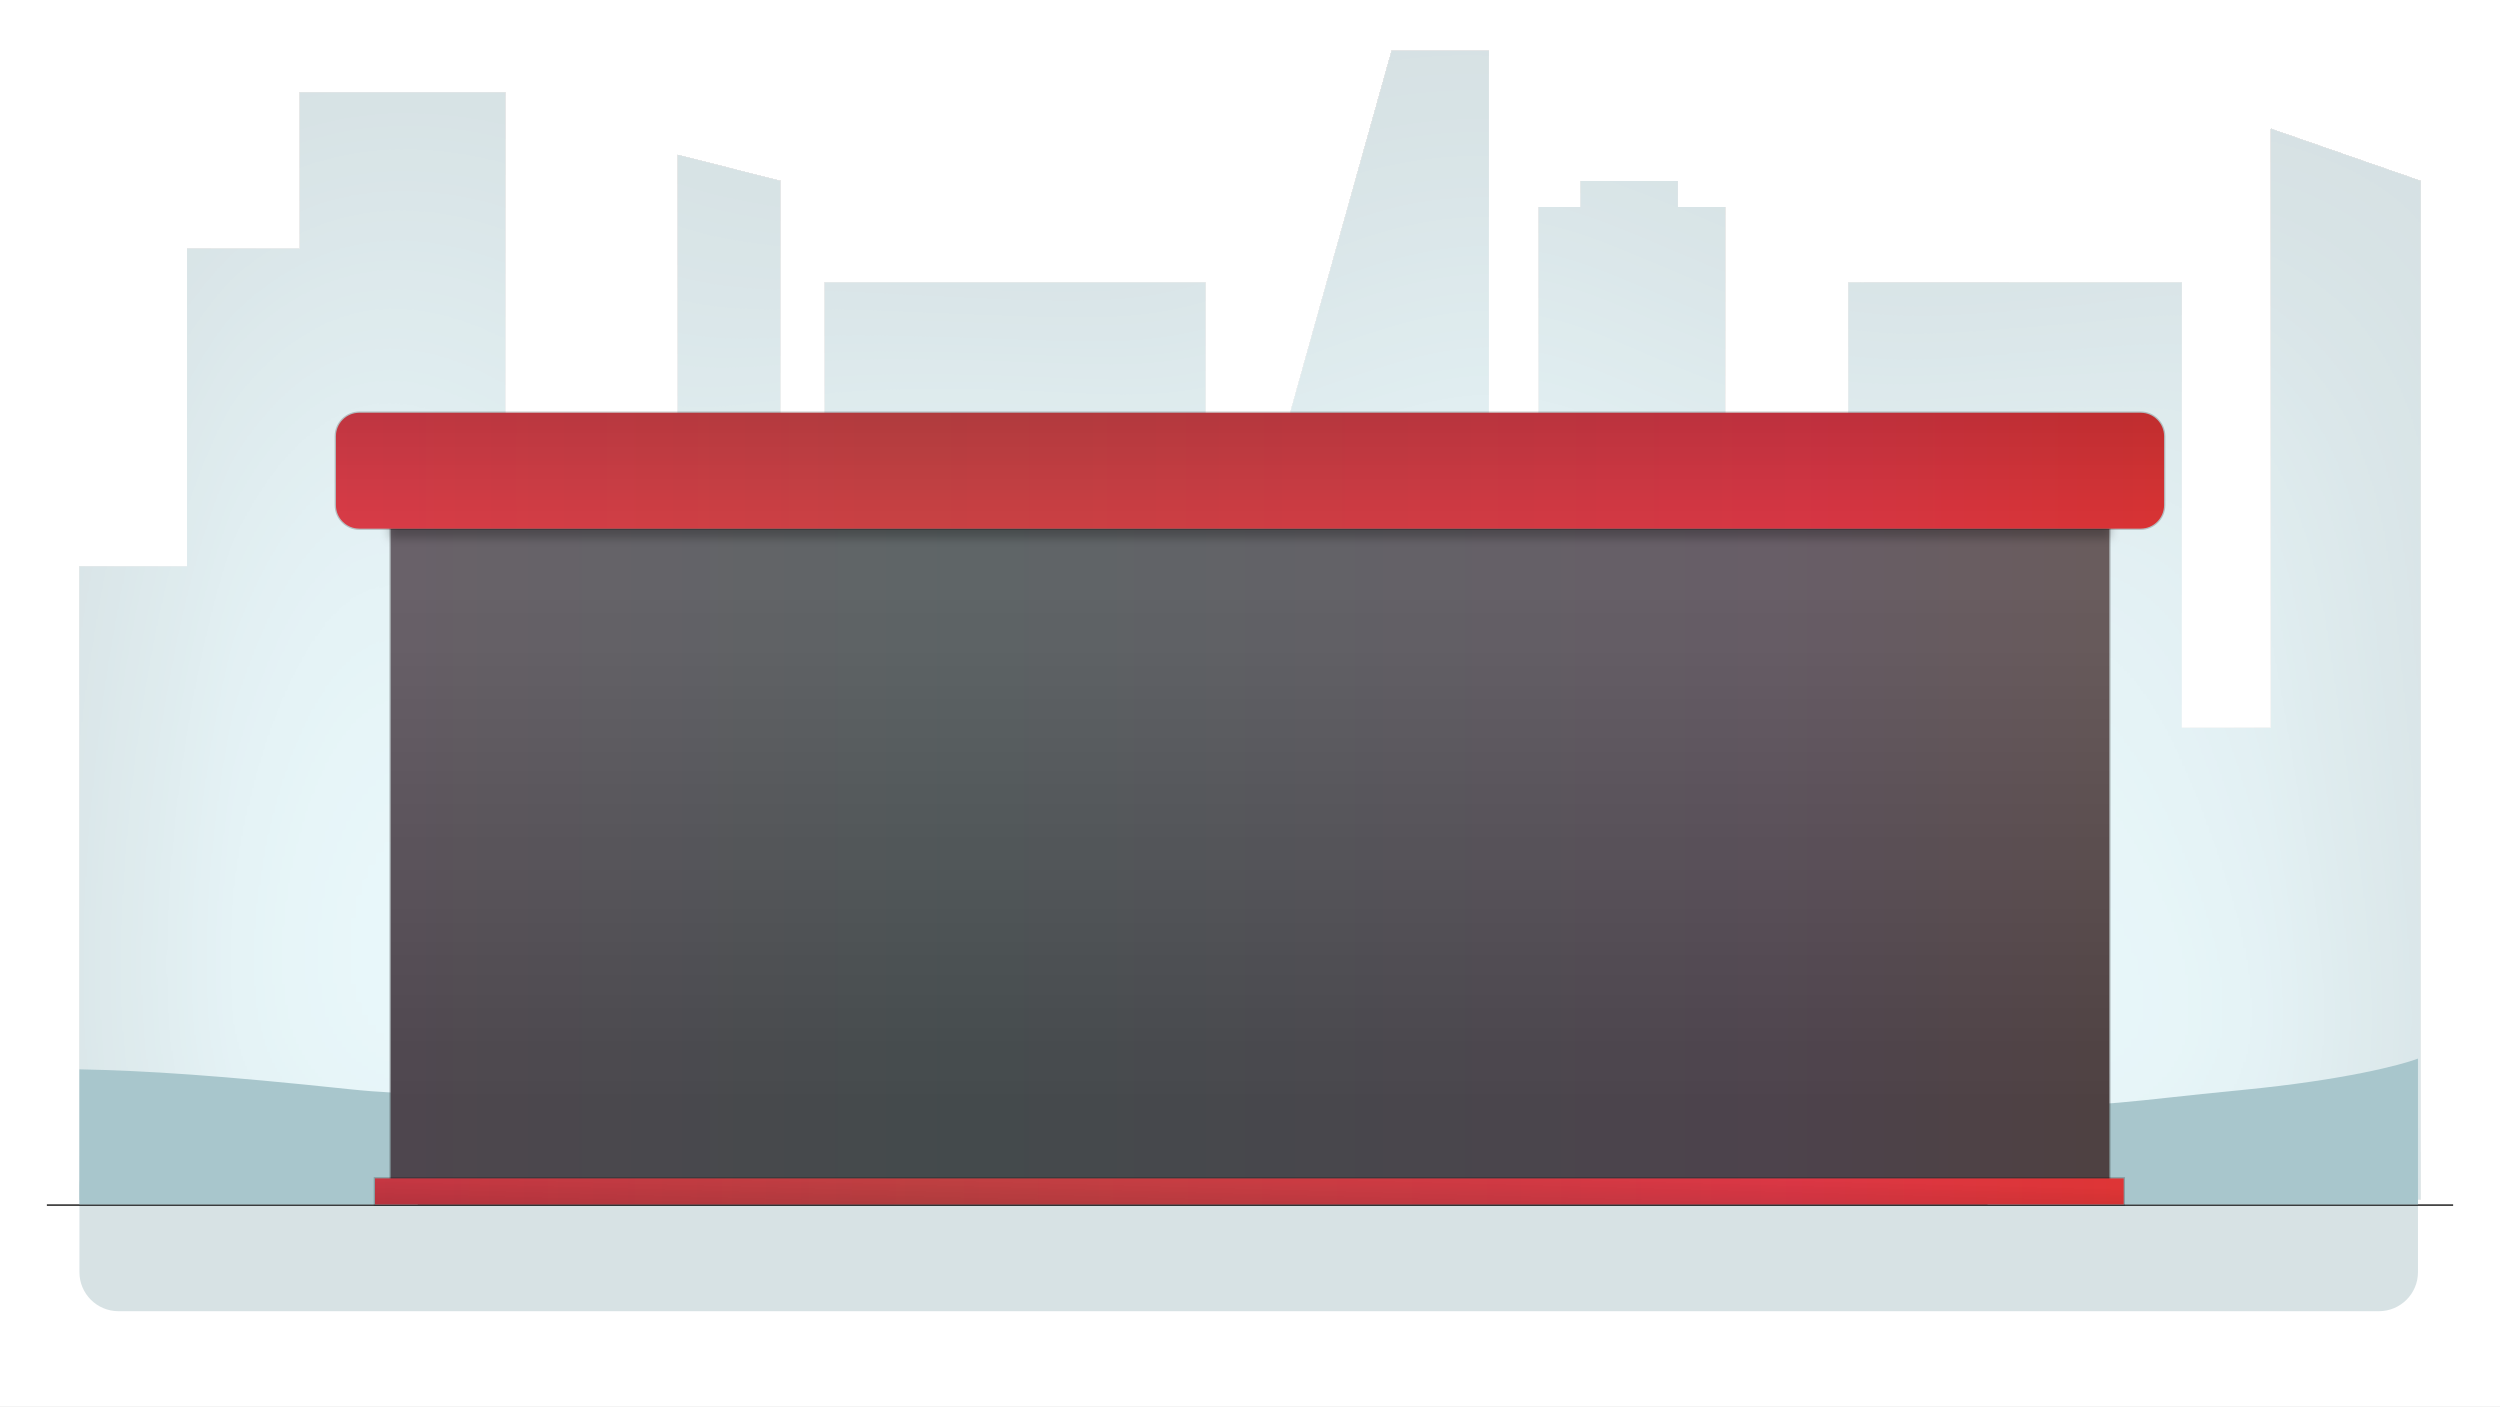
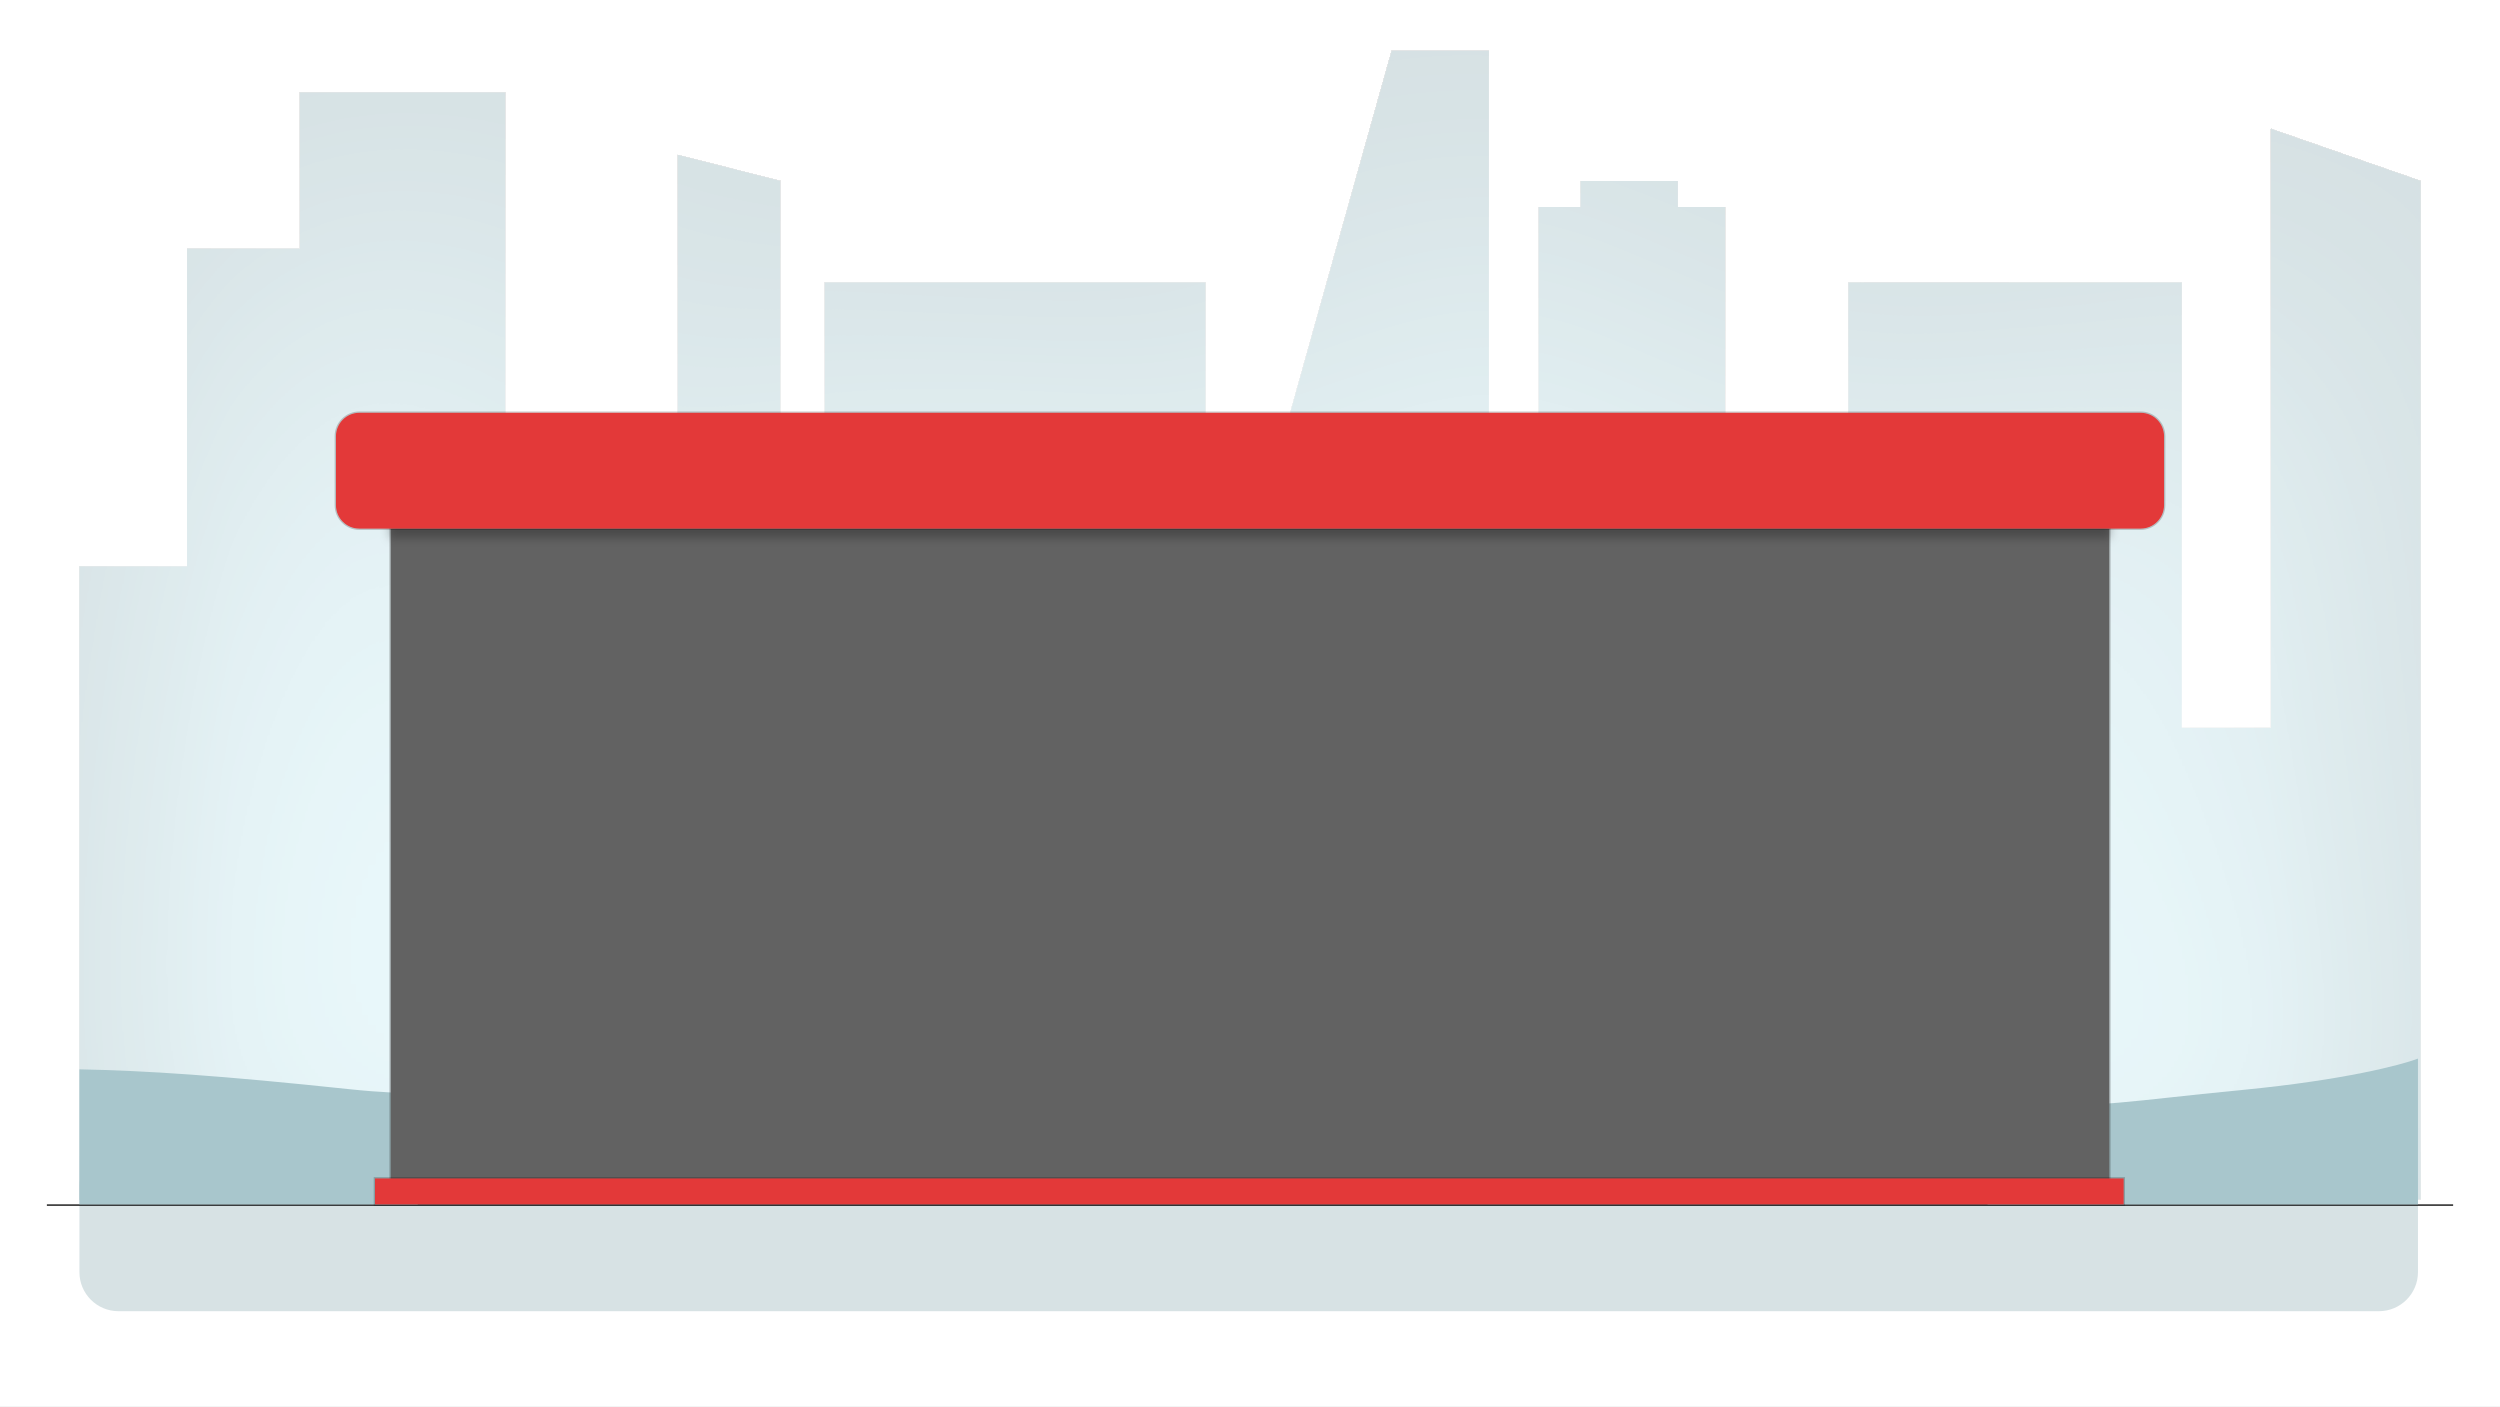
<svg xmlns="http://www.w3.org/2000/svg" width="1920" height="1080" viewBox="0 0 1920 1080" fill="none">
  <rect width="1920" height="1080" fill="white" />
  <rect x="61" y="881" width="1796" height="126" rx="30" fill="#D7E2E4" />
  <line x1="36" y1="925.5" x2="1884" y2="925.5" stroke="black" />
  <g opacity="0.4" filter="url(#filter0_i_19_2)">
    <path d="M388 397V71H230.318V191H143.644V435H61V921H1859V139L1744.11 99V559H1675.57V217H1419.58V397H1324.84V159H1288.56V139H1213.98V159H1181.73V377H1143.43V39H1068.85L974.11 377H925.733V217H633.457V365H599.191V139L520.578 119V397H388Z" fill="#C8EDF5" />
  </g>
  <path d="M1722.9 837C1799.76 829.533 1844.32 817.889 1857 813V925H1526.76C1484.73 901.444 1423.89 853.8 1516.76 851.667C1632.84 849 1626.83 846.333 1722.9 837Z" fill="#A8C6CC" />
  <path fill-rule="evenodd" clip-rule="evenodd" d="M61 925H320.735C323.063 914.632 385.445 896.621 444.4 879.6C503.266 862.605 558.717 846.596 547.559 840.165C542.212 838.774 535.172 835.855 526.714 832.349C508.49 824.792 483.686 814.508 455.084 810.912C432.805 808.11 444.522 812.223 458.178 817.016C470.188 821.232 483.698 825.975 476.894 827.001C475.092 827.287 472.847 827.668 470.186 828.119C441.066 833.056 362.109 846.442 268.391 836.509C168.56 825.927 112.499 822.277 61 821.245V925Z" fill="#A8C6CC" />
  <rect x="300" y="406" width="1320" height="504" fill="#626262" />
-   <rect x="300" y="406" width="1320" height="504" fill="url(#paint0_linear_19_2)" fill-opacity="0.3" />
-   <rect x="300" y="406" width="1320" height="504" fill="url(#paint1_linear_19_2)" fill-opacity="0.08" />
+   <rect x="300" y="406" width="1320" height="504" fill="url(%23paint0_linear_19_2)" fill-opacity="0.3" />
+   <rect x="300" y="406" width="1320" height="504" fill="url(%23paint1_linear_19_2)" fill-opacity="0.08" />
  <rect x="299.5" y="405.5" width="1321" height="505" stroke="black" stroke-opacity="0.2" />
  <g filter="url(#filter1_d_19_2)">
    <rect x="305" y="345" width="1310" height="60" fill="#E33939" />
  </g>
  <rect x="258" y="317" width="1404" height="89" rx="18" fill="#E33939" />
-   <rect x="258" y="317" width="1404" height="89" rx="18" fill="url(#paint2_linear_19_2)" fill-opacity="0.3" />
-   <rect x="258" y="317" width="1404" height="89" rx="18" fill="url(#paint3_linear_19_2)" fill-opacity="0.12" />
+   <rect x="258" y="317" width="1404" height="89" rx="18" fill="url(%23paint2_linear_19_2)" fill-opacity="0.3" />
+   <rect x="258" y="317" width="1404" height="89" rx="18" fill="url(%23paint3_linear_19_2)" fill-opacity="0.12" />
  <rect x="257.5" y="316.5" width="1405" height="90" rx="18.5" stroke="black" stroke-opacity="0.2" />
  <rect x="288" y="905" width="1343" height="20" fill="#E33939" />
-   <rect x="288" y="905" width="1343" height="20" fill="url(#paint4_linear_19_2)" fill-opacity="0.3" />
-   <rect x="288" y="905" width="1343" height="20" fill="url(#paint5_linear_19_2)" fill-opacity="0.12" />
+   <rect x="288" y="905" width="1343" height="20" fill="url(%23paint4_linear_19_2)" fill-opacity="0.3" />
+   <rect x="288" y="905" width="1343" height="20" fill="url(%23paint5_linear_19_2)" fill-opacity="0.12" />
  <rect x="287.5" y="904.5" width="1344" height="21" stroke="black" stroke-opacity="0.2" />
  <defs>
    <filter id="filter0_i_19_2" x="61" y="39" width="1798" height="977" filterUnits="userSpaceOnUse" color-interpolation-filters="sRGB">
      <feFlood flood-opacity="0" result="BackgroundImageFix" />
      <feBlend mode="normal" in="SourceGraphic" in2="BackgroundImageFix" result="shape" />
      <feColorMatrix in="SourceAlpha" type="matrix" values="0 0 0 0 0 0 0 0 0 0 0 0 0 0 0 0 0 0 127 0" result="hardAlpha" />
      <feOffset dy="95" />
      <feGaussianBlur stdDeviation="125" />
      <feComposite in2="hardAlpha" operator="arithmetic" k2="-1" k3="1" />
      <feColorMatrix type="matrix" values="0 0 0 0 0 0 0 0 0 0 0 0 0 0 0 0 0 0 0.25 0" />
      <feBlend mode="normal" in2="shape" result="effect1_innerShadow_19_2" />
    </filter>
    <filter id="filter1_d_19_2" x="292" y="334" width="1336" height="86" filterUnits="userSpaceOnUse" color-interpolation-filters="sRGB">
      <feFlood flood-opacity="0" result="BackgroundImageFix" />
      <feColorMatrix in="SourceAlpha" type="matrix" values="0 0 0 0 0 0 0 0 0 0 0 0 0 0 0 0 0 0 127 0" result="hardAlpha" />
      <feMorphology radius="6" operator="dilate" in="SourceAlpha" result="effect1_dropShadow_19_2" />
      <feOffset dy="2" />
      <feGaussianBlur stdDeviation="3.5" />
      <feComposite in2="hardAlpha" operator="out" />
      <feColorMatrix type="matrix" values="0 0 0 0 0 0 0 0 0 0 0 0 0 0 0 0 0 0 0.25 0" />
      <feBlend mode="normal" in2="BackgroundImageFix" result="effect1_dropShadow_19_2" />
      <feBlend mode="normal" in="SourceGraphic" in2="effect1_dropShadow_19_2" result="shape" />
    </filter>
    <linearGradient id="paint0_linear_19_2" x1="960" y1="406" x2="960" y2="910" gradientUnits="userSpaceOnUse">
      <stop offset="0.094" stop-opacity="0" />
      <stop offset="0.861" />
    </linearGradient>
    <linearGradient id="paint1_linear_19_2" x1="261" y1="658.486" x2="1641" y2="658.486" gradientUnits="userSpaceOnUse">
      <stop offset="0.019" stop-color="#C256B8" />
      <stop offset="0.333" stop-color="#388D9F" />
      <stop offset="0.799" stop-color="#AE2EA1" />
      <stop offset="1" stop-color="#BE1414" />
    </linearGradient>
    <linearGradient id="paint2_linear_19_2" x1="960" y1="216" x2="960" y2="427" gradientUnits="userSpaceOnUse">
      <stop />
      <stop offset="0.983" stop-opacity="0" />
    </linearGradient>
    <linearGradient id="paint3_linear_19_2" x1="216.518" y1="361.586" x2="1684.34" y2="361.586" gradientUnits="userSpaceOnUse">
      <stop offset="0.019" stop-color="#C256B8" />
      <stop offset="0.333" stop-color="#388D9F" />
      <stop offset="0.799" stop-color="#AE2EA1" />
      <stop offset="1" stop-color="#BE1414" />
    </linearGradient>
    <linearGradient id="paint4_linear_19_2" x1="912" y1="966" x2="914" y2="892" gradientUnits="userSpaceOnUse">
      <stop />
      <stop offset="1" stop-opacity="0" />
    </linearGradient>
    <linearGradient id="paint5_linear_19_2" x1="248.32" y1="915.019" x2="1652.37" y2="915.02" gradientUnits="userSpaceOnUse">
      <stop offset="0.019" stop-color="#C256B8" />
      <stop offset="0.333" stop-color="#388D9F" />
      <stop offset="0.799" stop-color="#AE2EA1" />
      <stop offset="1" stop-color="#BE1414" />
    </linearGradient>
  </defs>
</svg>
